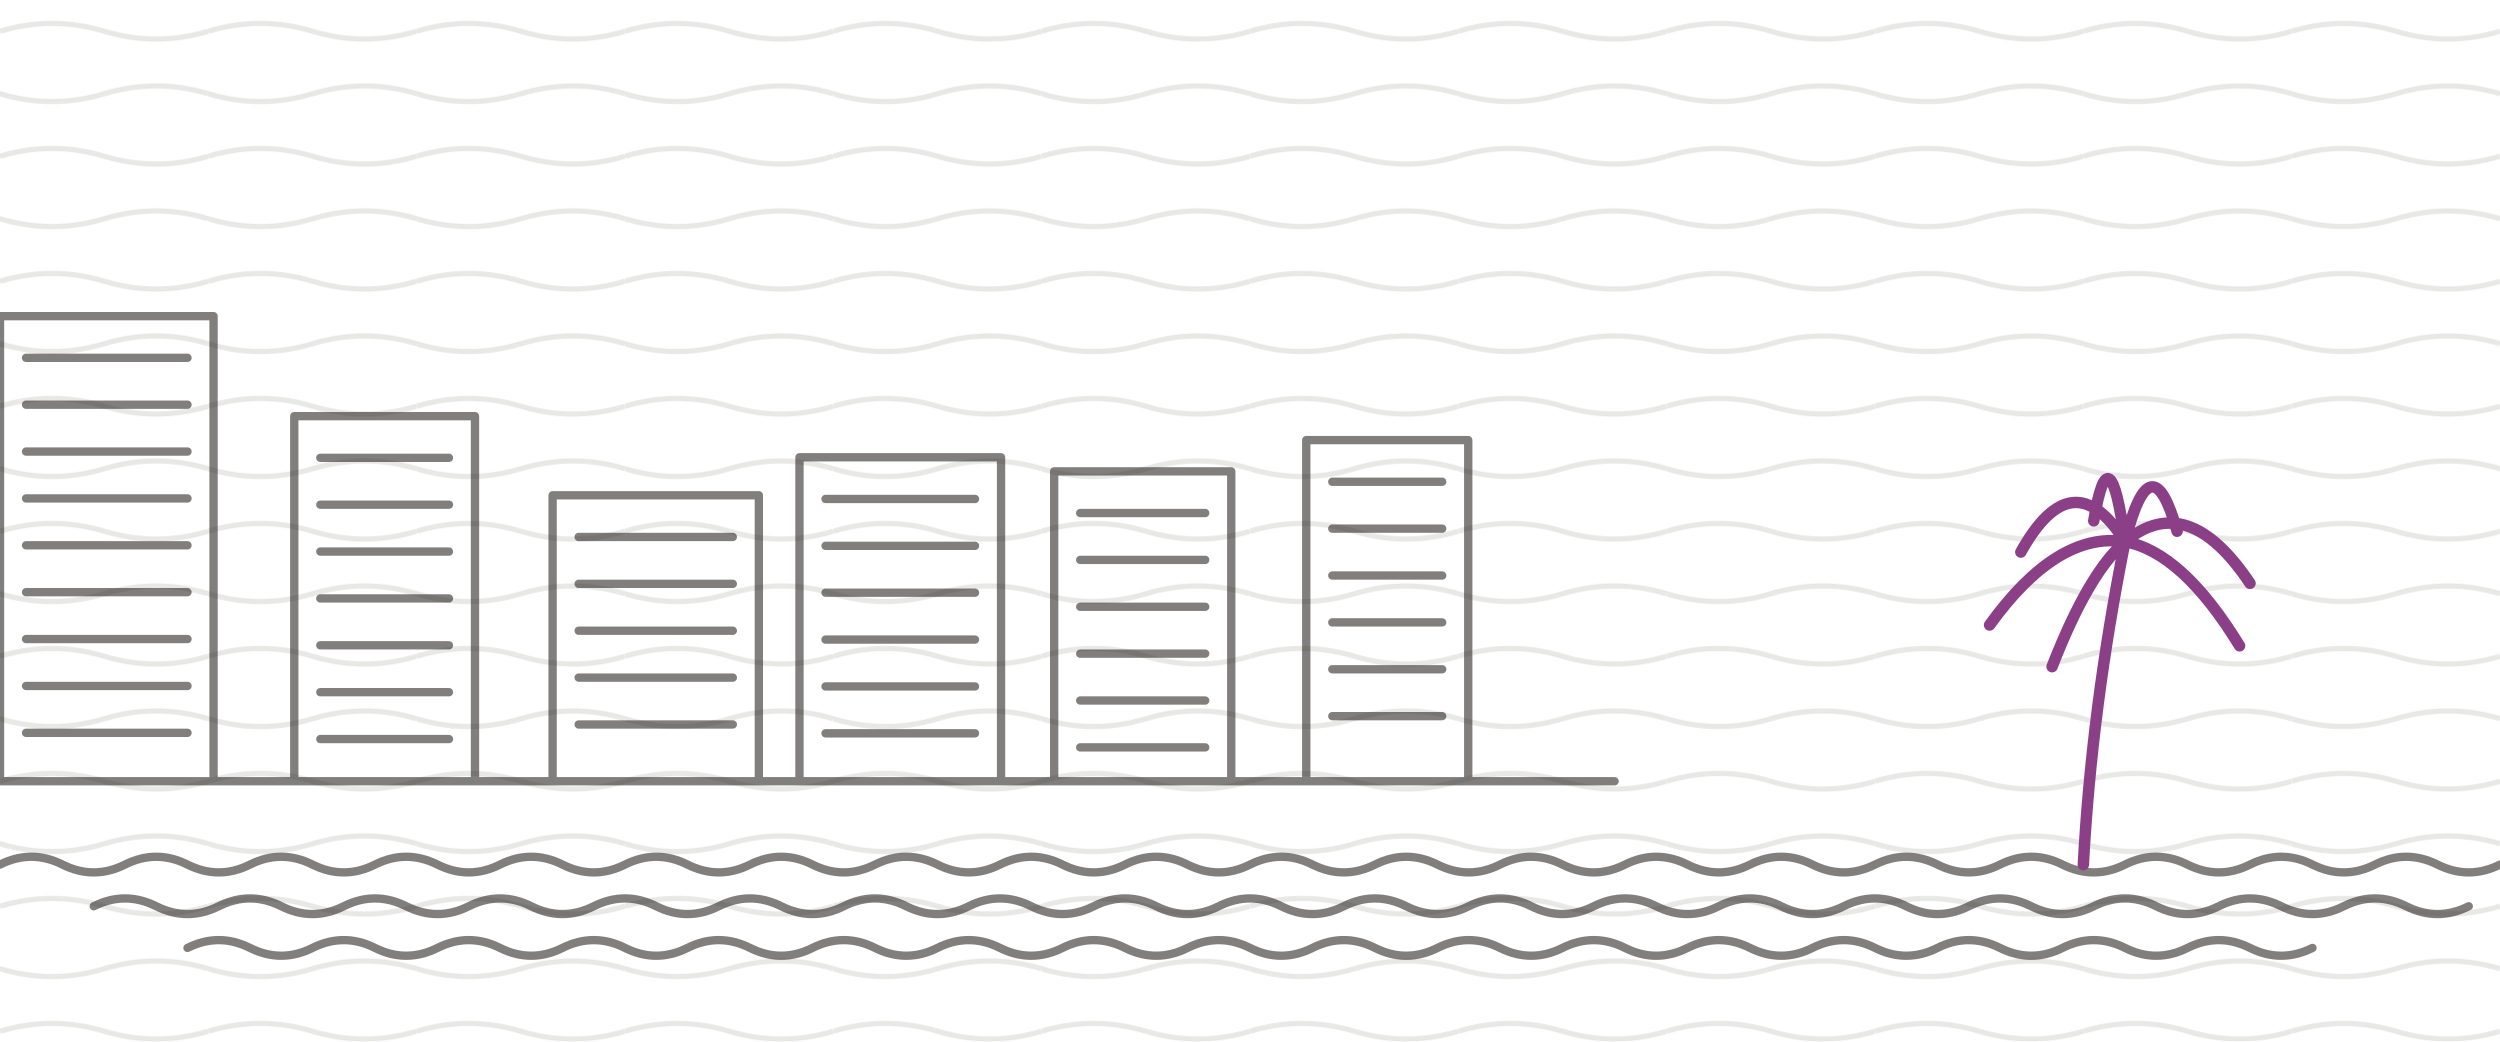
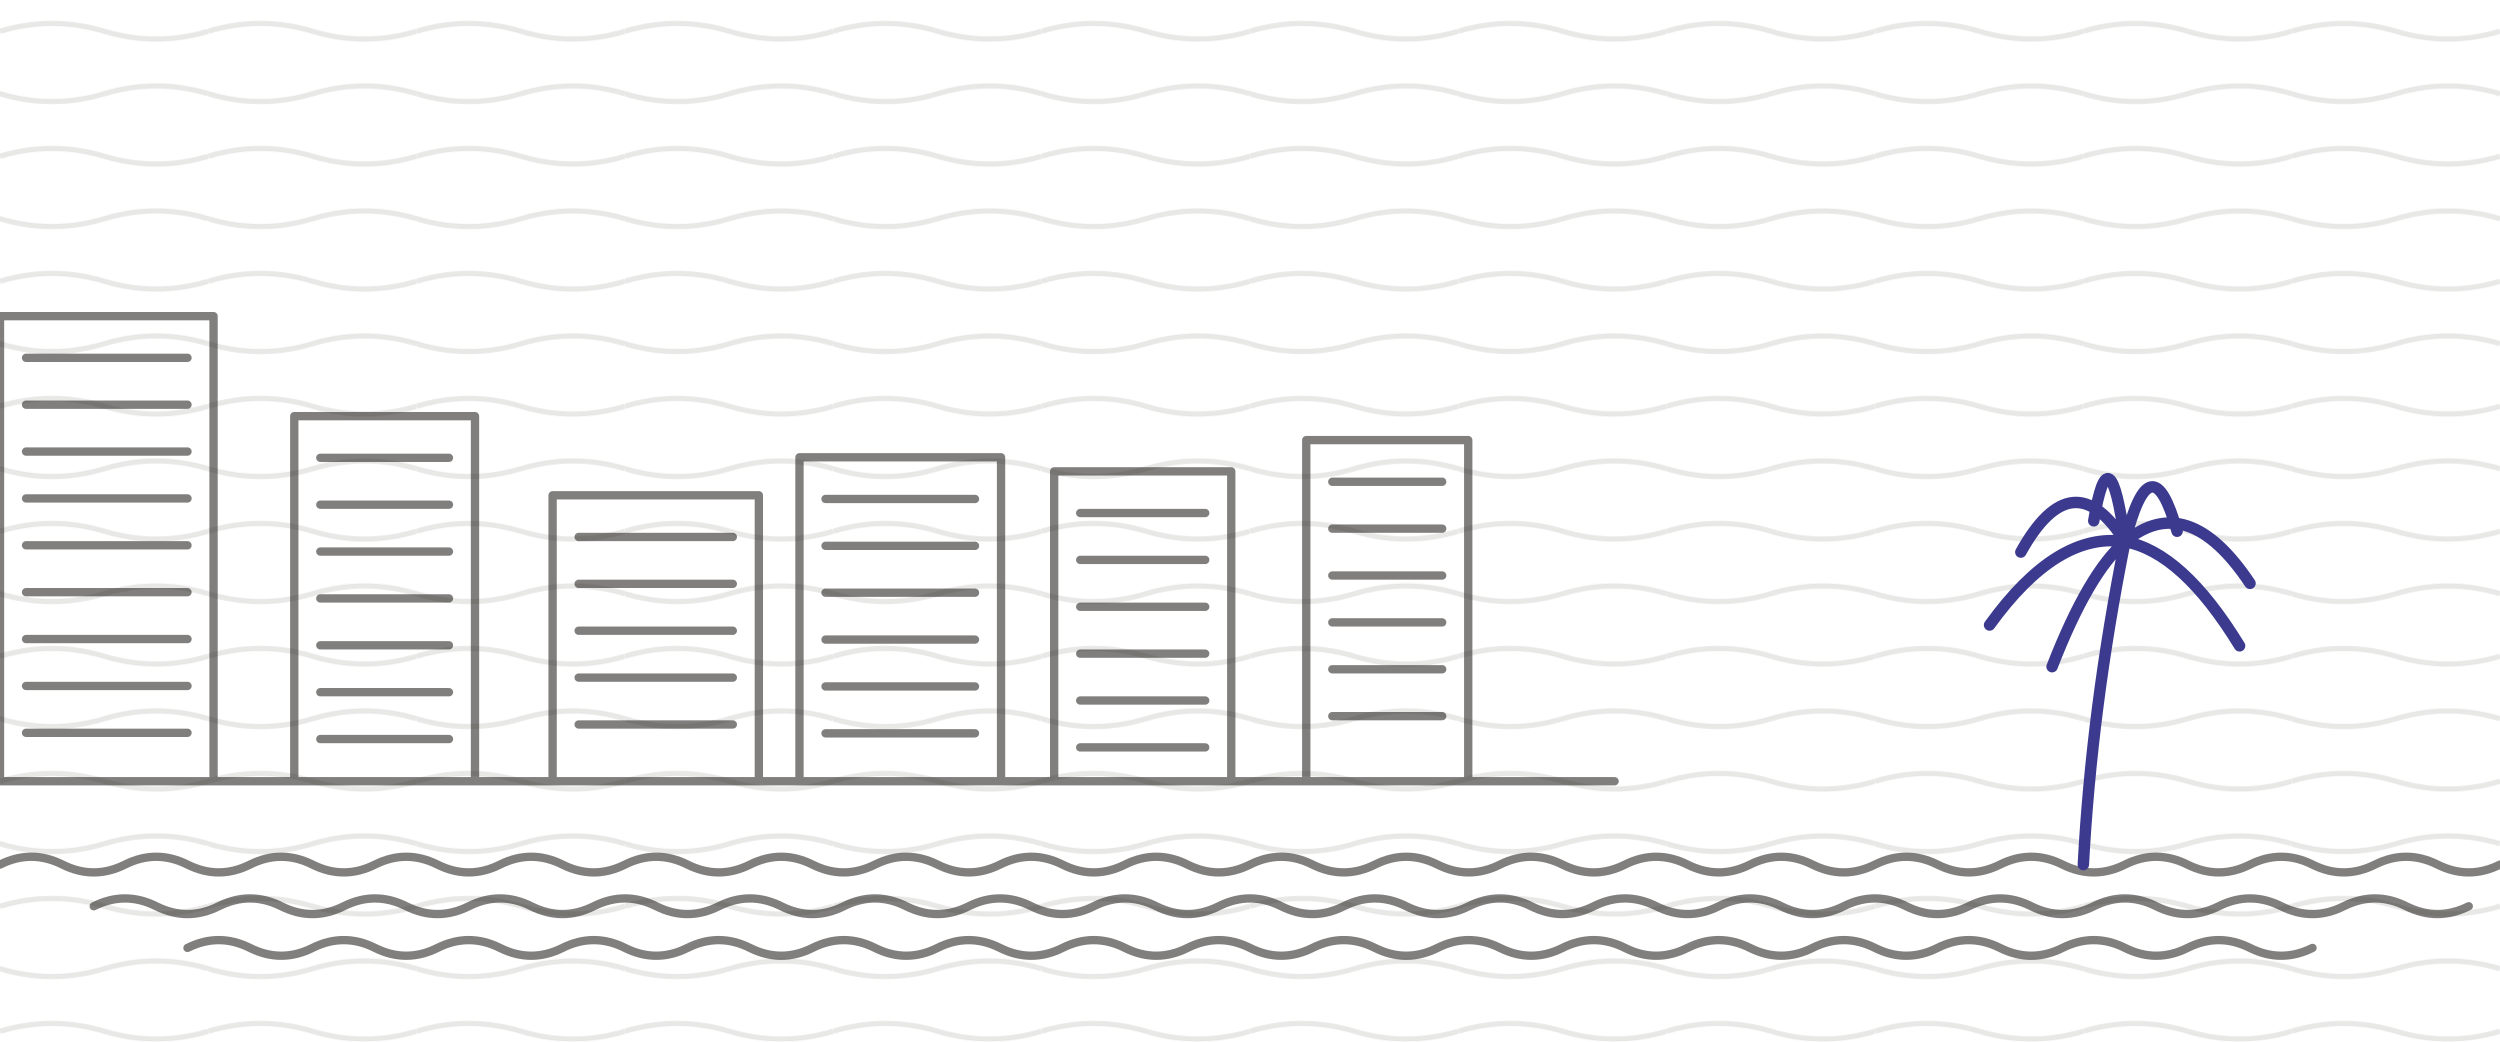
<svg xmlns="http://www.w3.org/2000/svg" viewBox="0 0 480 200" width="480" height="200" preserveAspectRatio="xMidYMax slice">
-   <style>.p{fill:none;stroke:#191613;stroke-opacity:0.1;stroke-width:1}.g{fill:none;stroke:#191613;stroke-opacity:0.12;stroke-width:1;stroke-linecap:round}.l{fill:none;stroke:#191613;stroke-opacity:0.55;stroke-width:1.6;stroke-linecap:round;stroke-linejoin:round}.a{fill:none;stroke:#8A3F86;stroke-width:2.2;stroke-linecap:round;stroke-linejoin:round}.f{fill:#8A3F86;fill-opacity:.9}@media (prefers-color-scheme:dark){.p,.g,.l{stroke:#F5EEDF}.a{stroke:#E3A3DC}.f{fill:#E3A3DC}}</style>
+   <style>.p{fill:none;stroke:#191613;stroke-opacity:0.1;stroke-width:1}.g{fill:none;stroke:#191613;stroke-opacity:0.12;stroke-width:1;stroke-linecap:round}.l{fill:none;stroke:#191613;stroke-opacity:0.55;stroke-width:1.6;stroke-linecap:round;stroke-linejoin:round}.a{fill:none;stroke:#3B3A8F;stroke-width:2.2;stroke-linecap:round;stroke-linejoin:round}.f{fill:#3B3A8F;fill-opacity:.9}@media (prefers-color-scheme:dark){.p,.g,.l{stroke:#F5EEDF}.a{stroke:#9C9BEF}.f{fill:#9C9BEF}}</style>
  <defs>
    <pattern id="t" width="40" height="24" patternUnits="userSpaceOnUse">
      <path class="p" d="M0 6q10 -3 20 0t20 0M-20 18q10 -3 20 0t20 0t20 0" />
    </pattern>
  </defs>
  <rect width="480" height="200" fill="url(#t)" />
  <path class="l" d="M0 150V60.7H41V150M5 68.7H36M5 77.7H36M5 86.7H36M5 95.7H36M5 104.7H36M5 113.7H36M5 122.7H36M5 131.7H36M5 140.7H36M56.5 150V79.9H91.2V150M61.5 87.9H86.2M61.5 96.9H86.2M61.5 105.9H86.2M61.5 114.9H86.2M61.5 123.9H86.2M61.5 132.9H86.2M61.5 141.9H86.2M106.1 150V95.1H145.7V150M111.1 103.1H140.7M111.1 112.1H140.7M111.1 121.1H140.7M111.1 130.1H140.7M111.1 139.1H140.7M153.5 150V87.8H192.2V150M158.5 95.8H187.2M158.5 104.8H187.2M158.5 113.8H187.2M158.5 122.8H187.2M158.5 131.8H187.2M158.5 140.8H187.2M202.4 150V90.5H236.4V150M207.4 98.5H231.4M207.4 107.5H231.4M207.4 116.5H231.4M207.4 125.5H231.4M207.4 134.5H231.4M207.4 143.5H231.4M250.8 150V84.5H281.9V150M255.8 92.5H276.9M255.8 101.5H276.9M255.8 110.5H276.9M255.8 119.5H276.9M255.8 128.5H276.9M255.8 137.5H276.9M-10 150H310M0 166q6 -3 12 0t12 0q6 -3 12 0t12 0q6 -3 12 0t12 0q6 -3 12 0t12 0q6 -3 12 0t12 0q6 -3 12 0t12 0q6 -3 12 0t12 0q6 -3 12 0t12 0q6 -3 12 0t12 0q6 -3 12 0t12 0q6 -3 12 0t12 0q6 -3 12 0t12 0q6 -3 12 0t12 0q6 -3 12 0t12 0q6 -3 12 0t12 0q6 -3 12 0t12 0q6 -3 12 0t12 0q6 -3 12 0t12 0q6 -3 12 0t12 0q6 -3 12 0t12 0M18 174q6 -3 12 0t12 0q6 -3 12 0t12 0q6 -3 12 0t12 0q6 -3 12 0t12 0q6 -3 12 0t12 0q6 -3 12 0t12 0q6 -3 12 0t12 0q6 -3 12 0t12 0q6 -3 12 0t12 0q6 -3 12 0t12 0q6 -3 12 0t12 0q6 -3 12 0t12 0q6 -3 12 0t12 0q6 -3 12 0t12 0q6 -3 12 0t12 0q6 -3 12 0t12 0q6 -3 12 0t12 0q6 -3 12 0t12 0q6 -3 12 0t12 0M36 182q6 -3 12 0t12 0q6 -3 12 0t12 0q6 -3 12 0t12 0q6 -3 12 0t12 0q6 -3 12 0t12 0q6 -3 12 0t12 0q6 -3 12 0t12 0q6 -3 12 0t12 0q6 -3 12 0t12 0q6 -3 12 0t12 0q6 -3 12 0t12 0q6 -3 12 0t12 0q6 -3 12 0t12 0q6 -3 12 0t12 0q6 -3 12 0t12 0q6 -3 12 0t12 0q6 -3 12 0t12 0" />
  <path class="a" d="M400 166Q401.6 136 408 104M408 104q-13 -2 -26 16M408 104q-10 -16 -20 2M408 104q-3 -22 -6 -4M408 104q5 -20 10 -2M408 104q12 -10 24 8M408 104q11 2 22 20M408 104q-7 6 -14 24" />
</svg>
